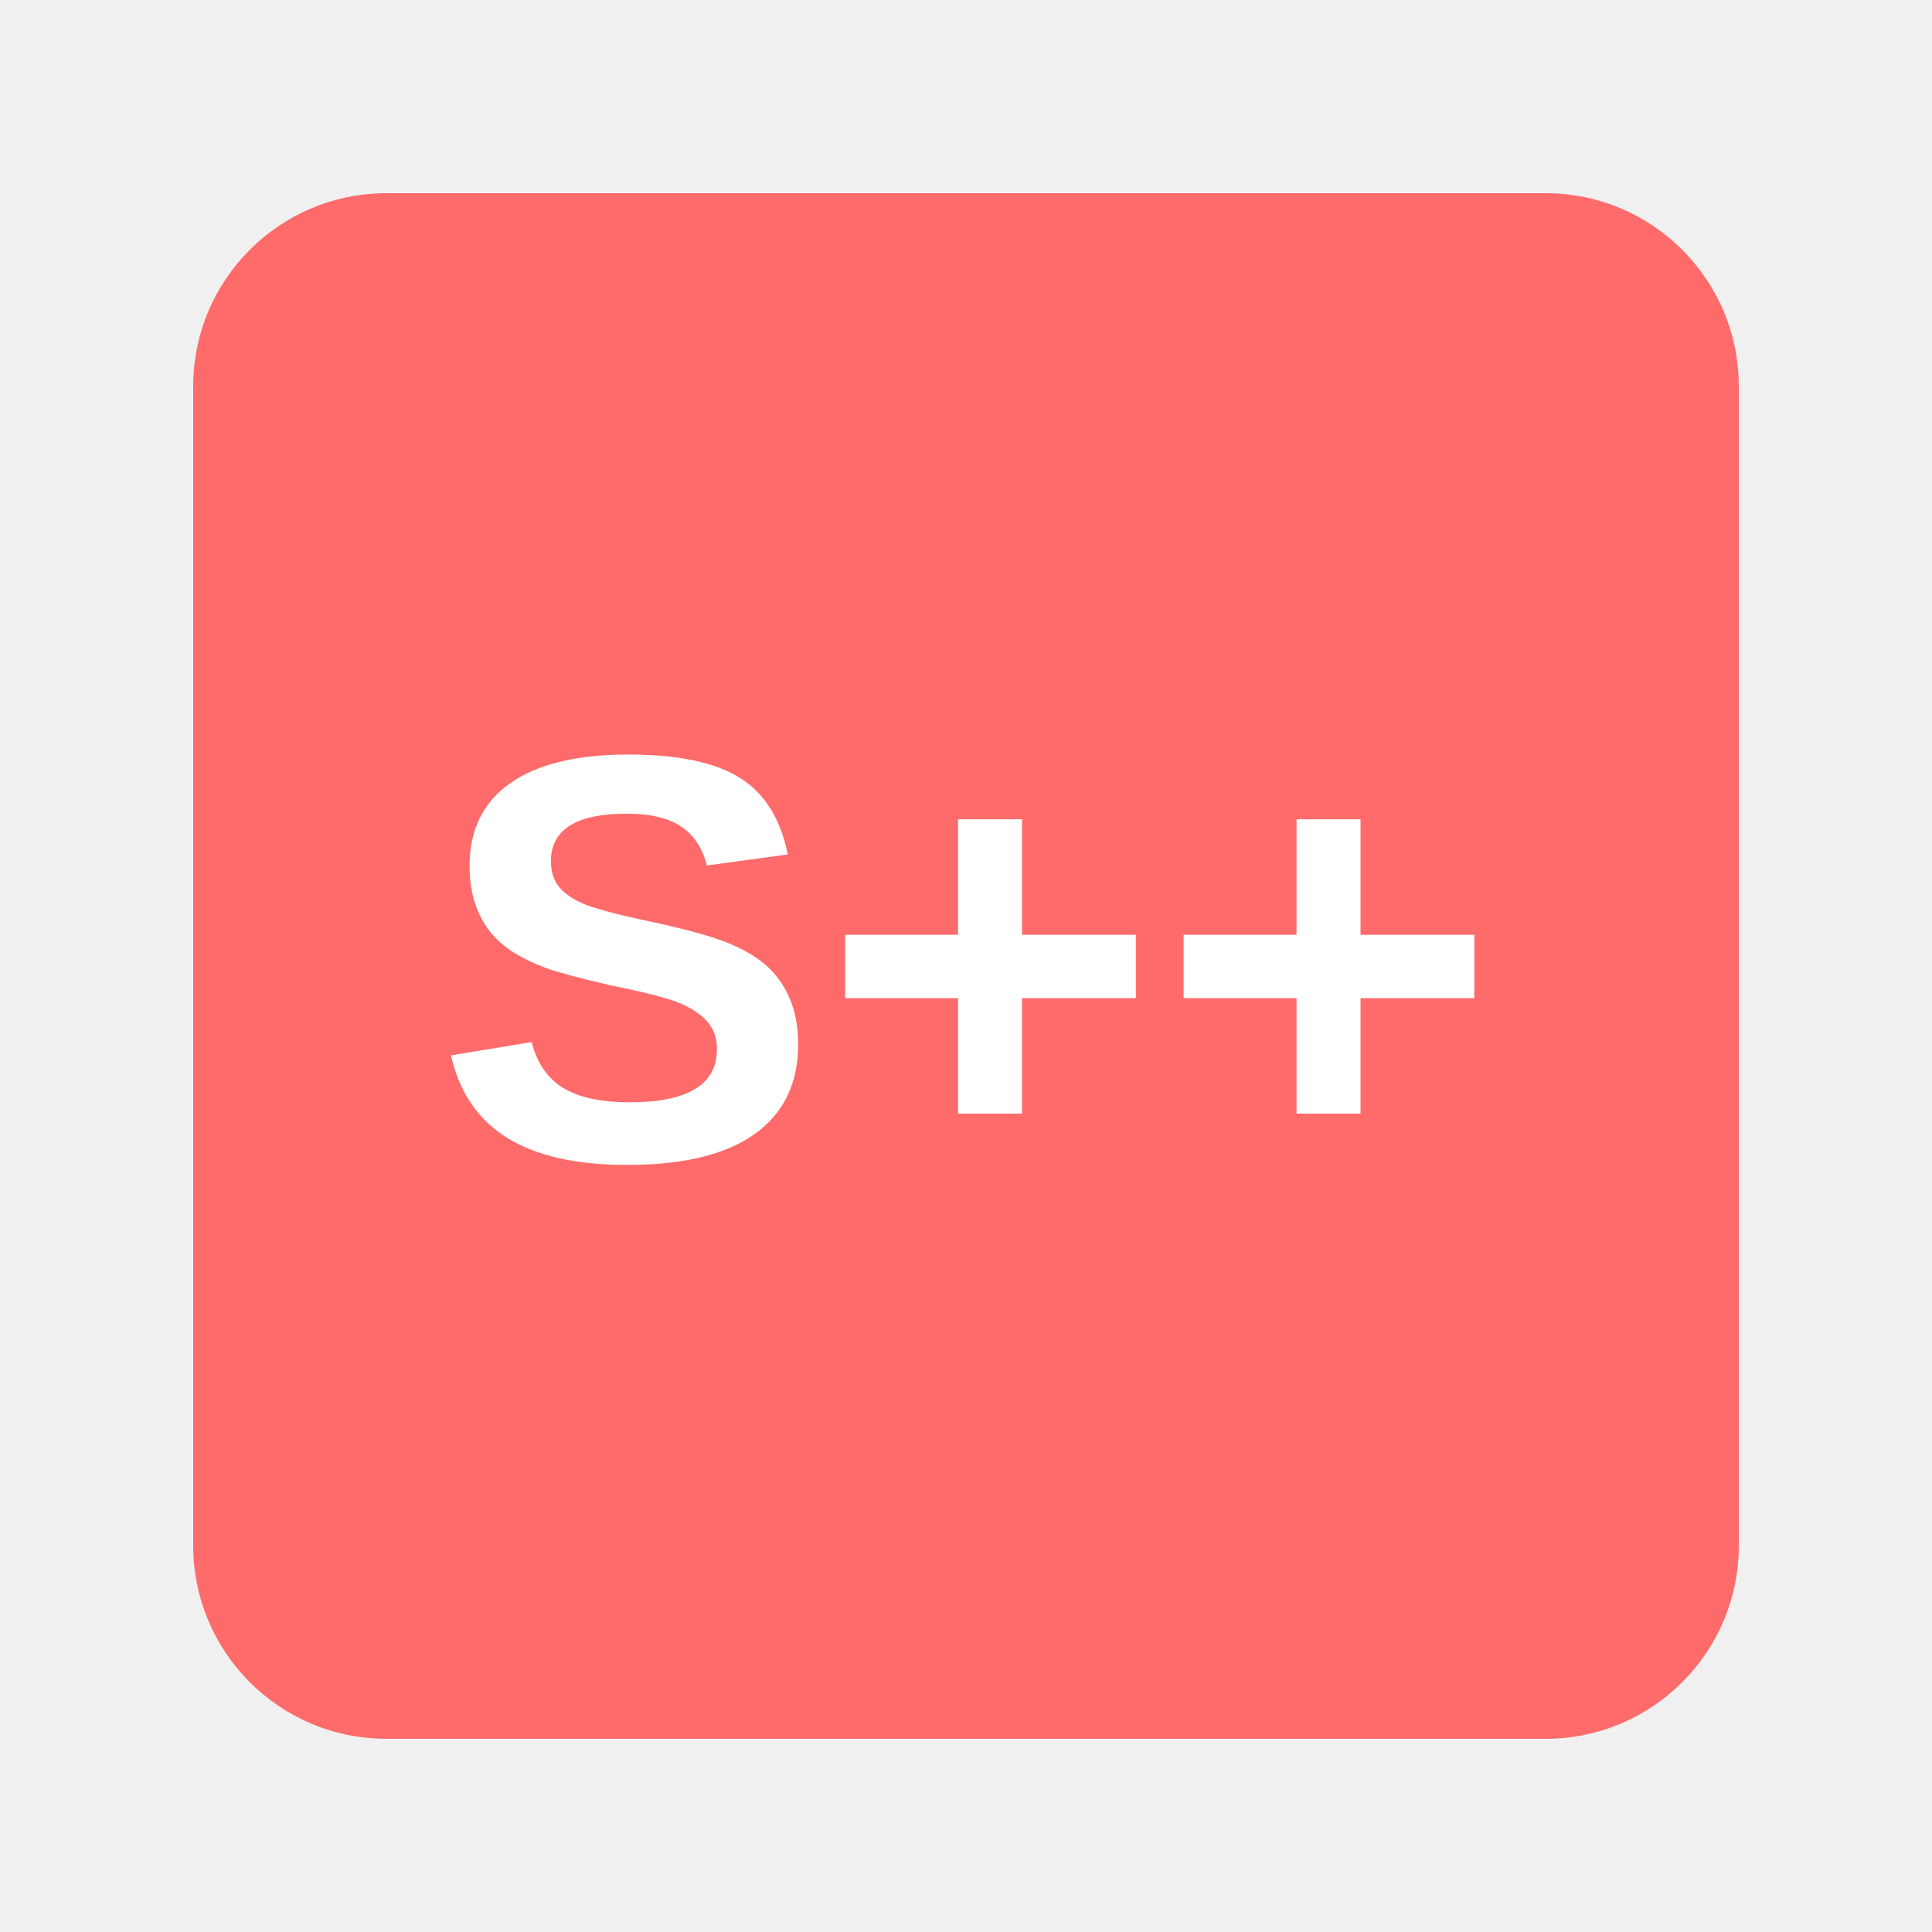
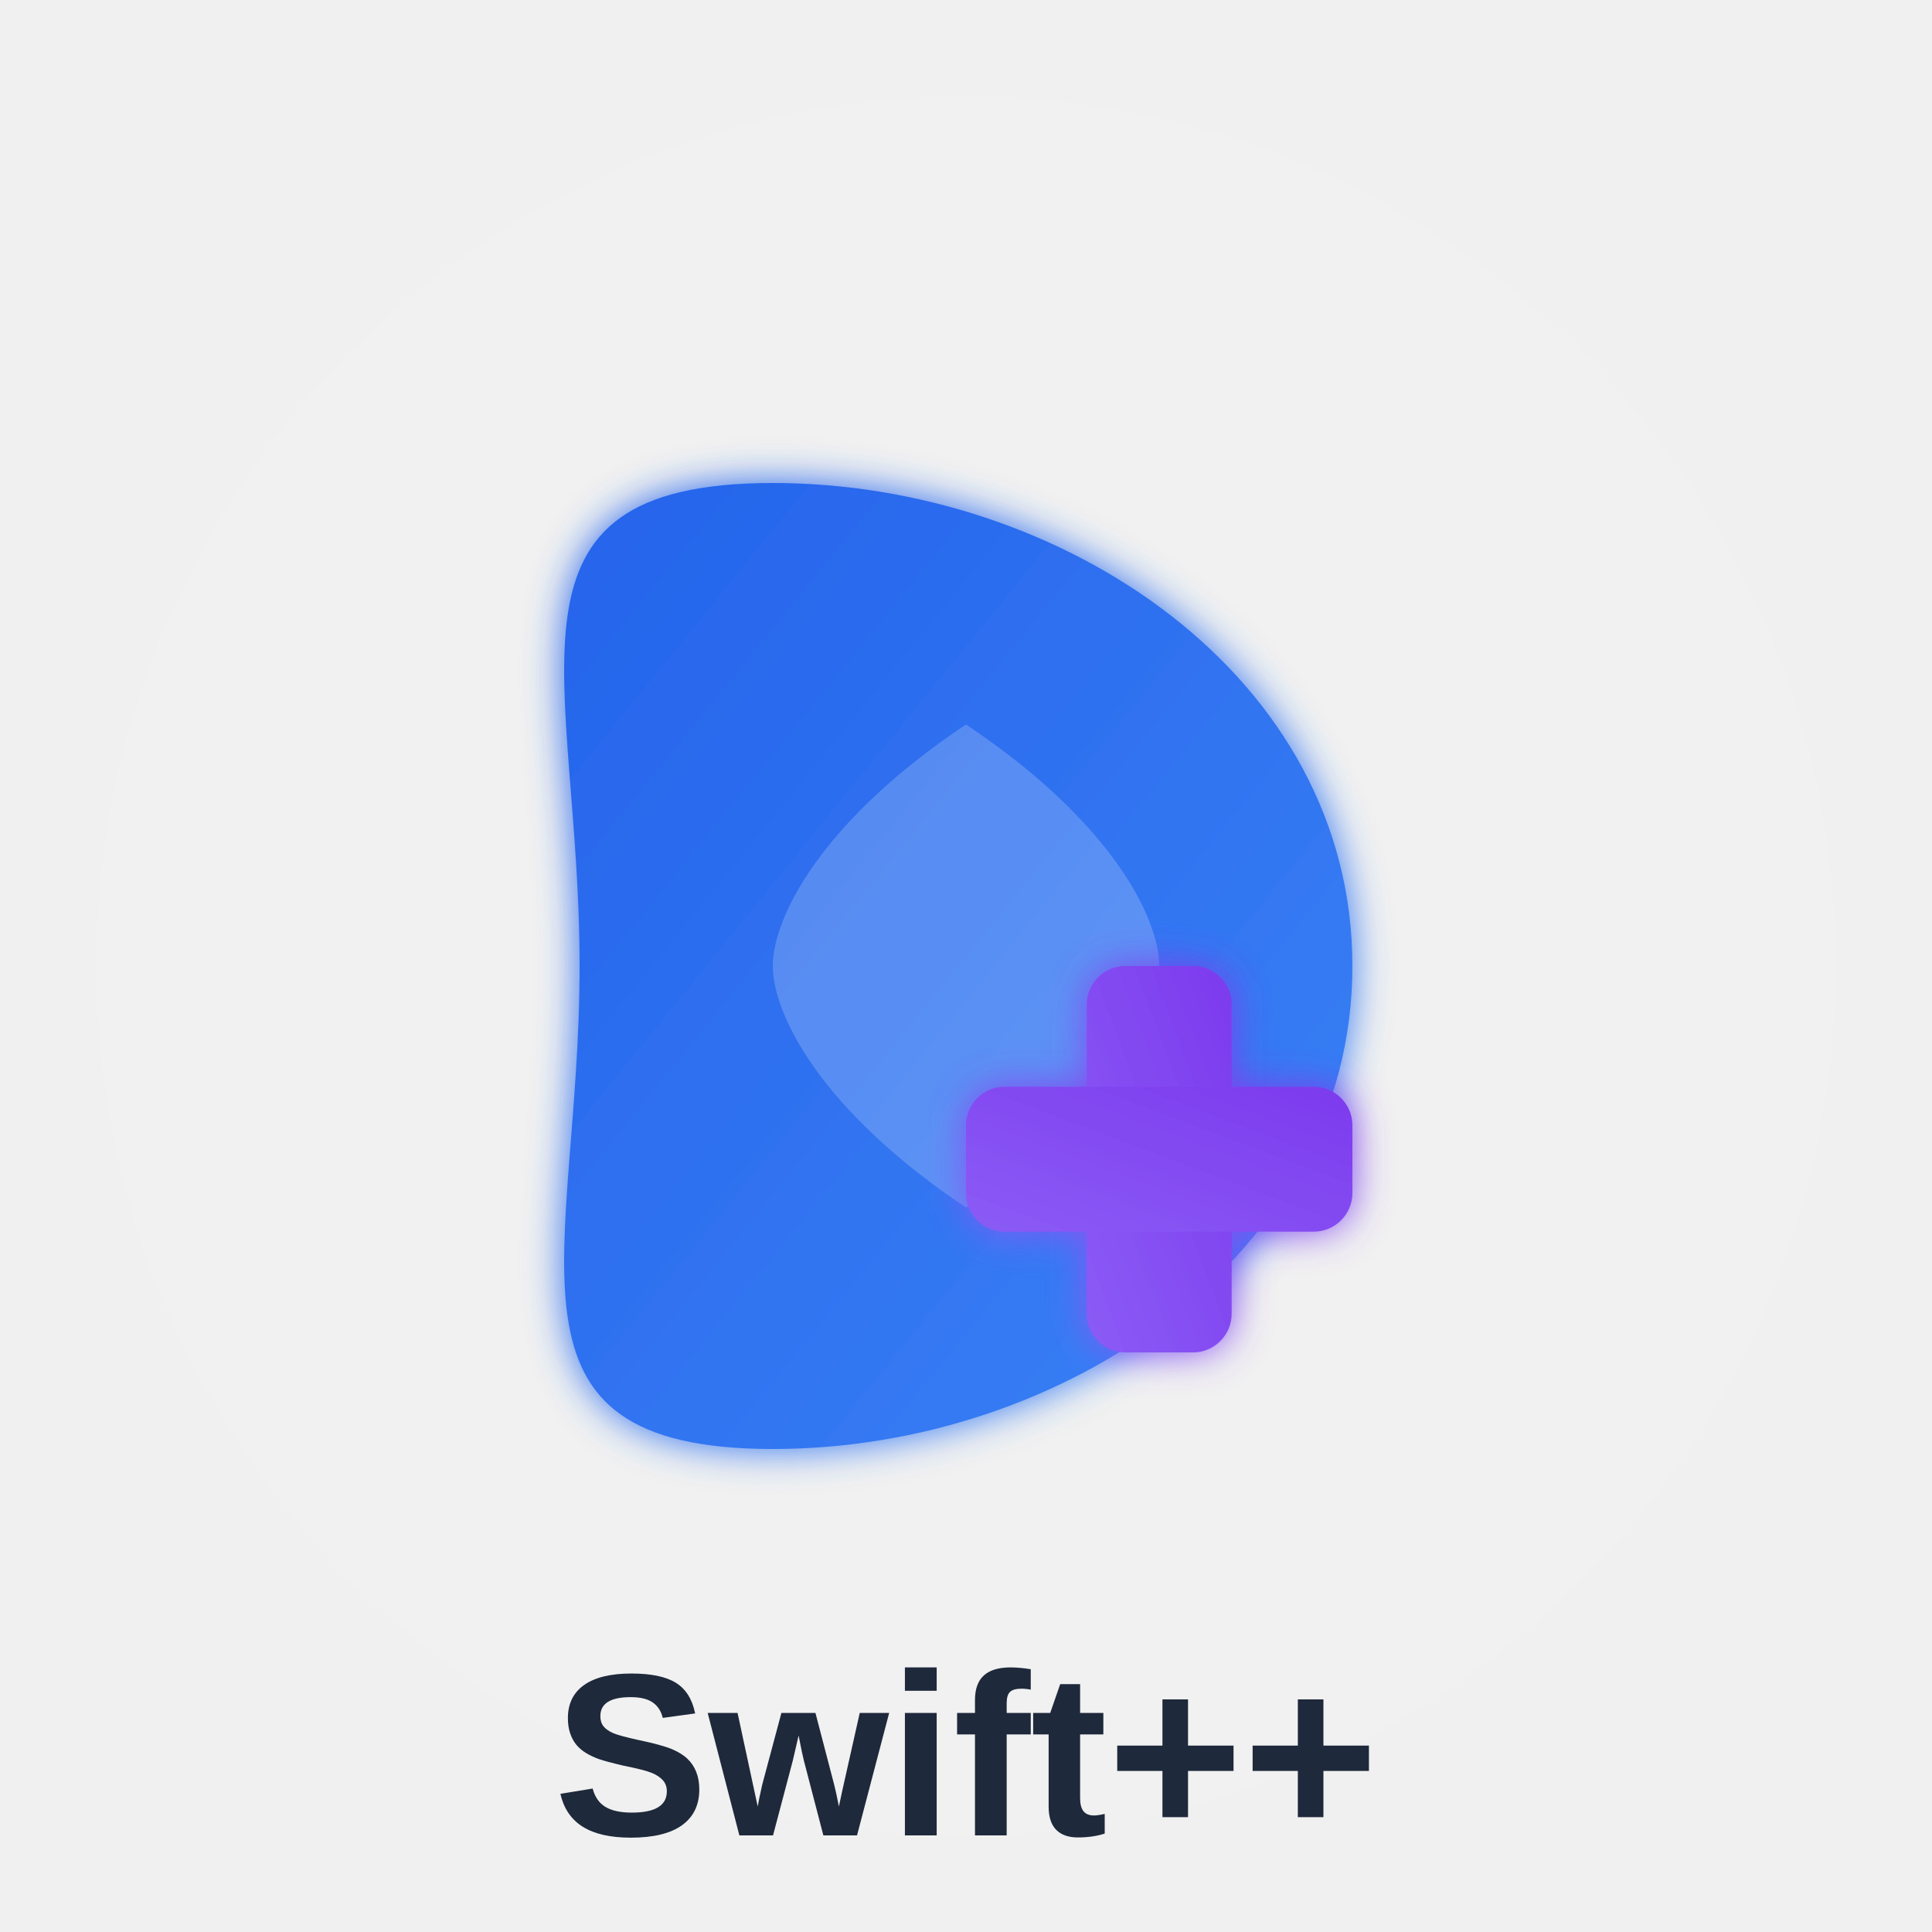
- <svg xmlns="http://www.w3.org/2000/svg" width="200" height="200" viewBox="0 0 200 200">
-   <rect x="20" y="20" width="160" height="160" rx="20" fill="#FF6B6B" />
-   <text x="100" y="120" font-family="Arial" font-size="60" font-weight="bold" text-anchor="middle" fill="white">S++</text>
+ <svg xmlns="http://www.w3.org/2000/svg" width="400" height="400" viewBox="0 0 400 400">
+   <defs>
+     <linearGradient id="primaryGradient" x1="0%" y1="0%" x2="100%" y2="100%">
+       <stop offset="0%" style="stop-color:#2563eb;stop-opacity:1" />
+       <stop offset="100%" style="stop-color:#3b82f6;stop-opacity:1" />
+     </linearGradient>
+     <linearGradient id="secondaryGradient" x1="100%" y1="0%" x2="0%" y2="100%">
+       <stop offset="0%" style="stop-color:#7c3aed;stop-opacity:1" />
+       <stop offset="100%" style="stop-color:#8b5cf6;stop-opacity:1" />
+     </linearGradient>
+     <filter id="glow" x="-50%" y="-50%" width="200%" height="200%">
+       <feGaussianBlur in="SourceGraphic" stdDeviation="4" result="blur" />
+       <feMerge>
+         <feMergeNode in="blur" />
+         <feMergeNode in="SourceGraphic" />
+       </feMerge>
+     </filter>
+   </defs>
+   <style>
+         @media (prefers-color-scheme: dark) {
+             .logo-text { fill: #f8fafc !important; }
+         }
+         .swift-symbol {
+             animation: float 3s ease-in-out infinite;
+         }
+         .plus-symbol {
+             animation: pulse 2s ease-in-out infinite;
+         }
+         @keyframes float {
+             0%, 100% { transform: translateY(0); }
+             50% { transform: translateY(-10px); }
+         }
+         @keyframes pulse {
+             0%, 100% { transform: scale(1); }
+             50% { transform: scale(1.1); }
+         }
+         .logo-text {
+             font-family: 'Segoe UI', Arial, sans-serif;
+             font-weight: bold;
+             fill: #1e293b;
+         }
+     </style>
+   <circle cx="200" cy="200" r="180" fill="white" opacity="0.1" />
+   <g class="swift-symbol" filter="url(#glow)">
+     <path d="M160 100                  C220 100, 280 140, 280 200                 C280 260, 220 300, 160 300                 C100 300, 120 260, 120 200                 C120 140, 100 100, 160 100                 Z" fill="url(#primaryGradient)" />
+     <path d="M200 150                 C230 170, 240 190, 240 200                 C240 210, 230 230, 200 250                 C170 230, 160 210, 160 200                 C160 190, 170 170, 200 150                 Z" fill="white" opacity="0.2" />
+   </g>
+   <g class="plus-symbol" transform="translate(240, 240)" filter="url(#glow)">
+     <rect x="-15" y="-40" width="30" height="80" rx="8" fill="url(#secondaryGradient)" />
+     <rect x="-40" y="-15" width="80" height="30" rx="8" fill="url(#secondaryGradient)" />
+   </g>
+   <text x="200" y="380" text-anchor="middle" class="logo-text" font-size="48">Swift++</text>
</svg>
